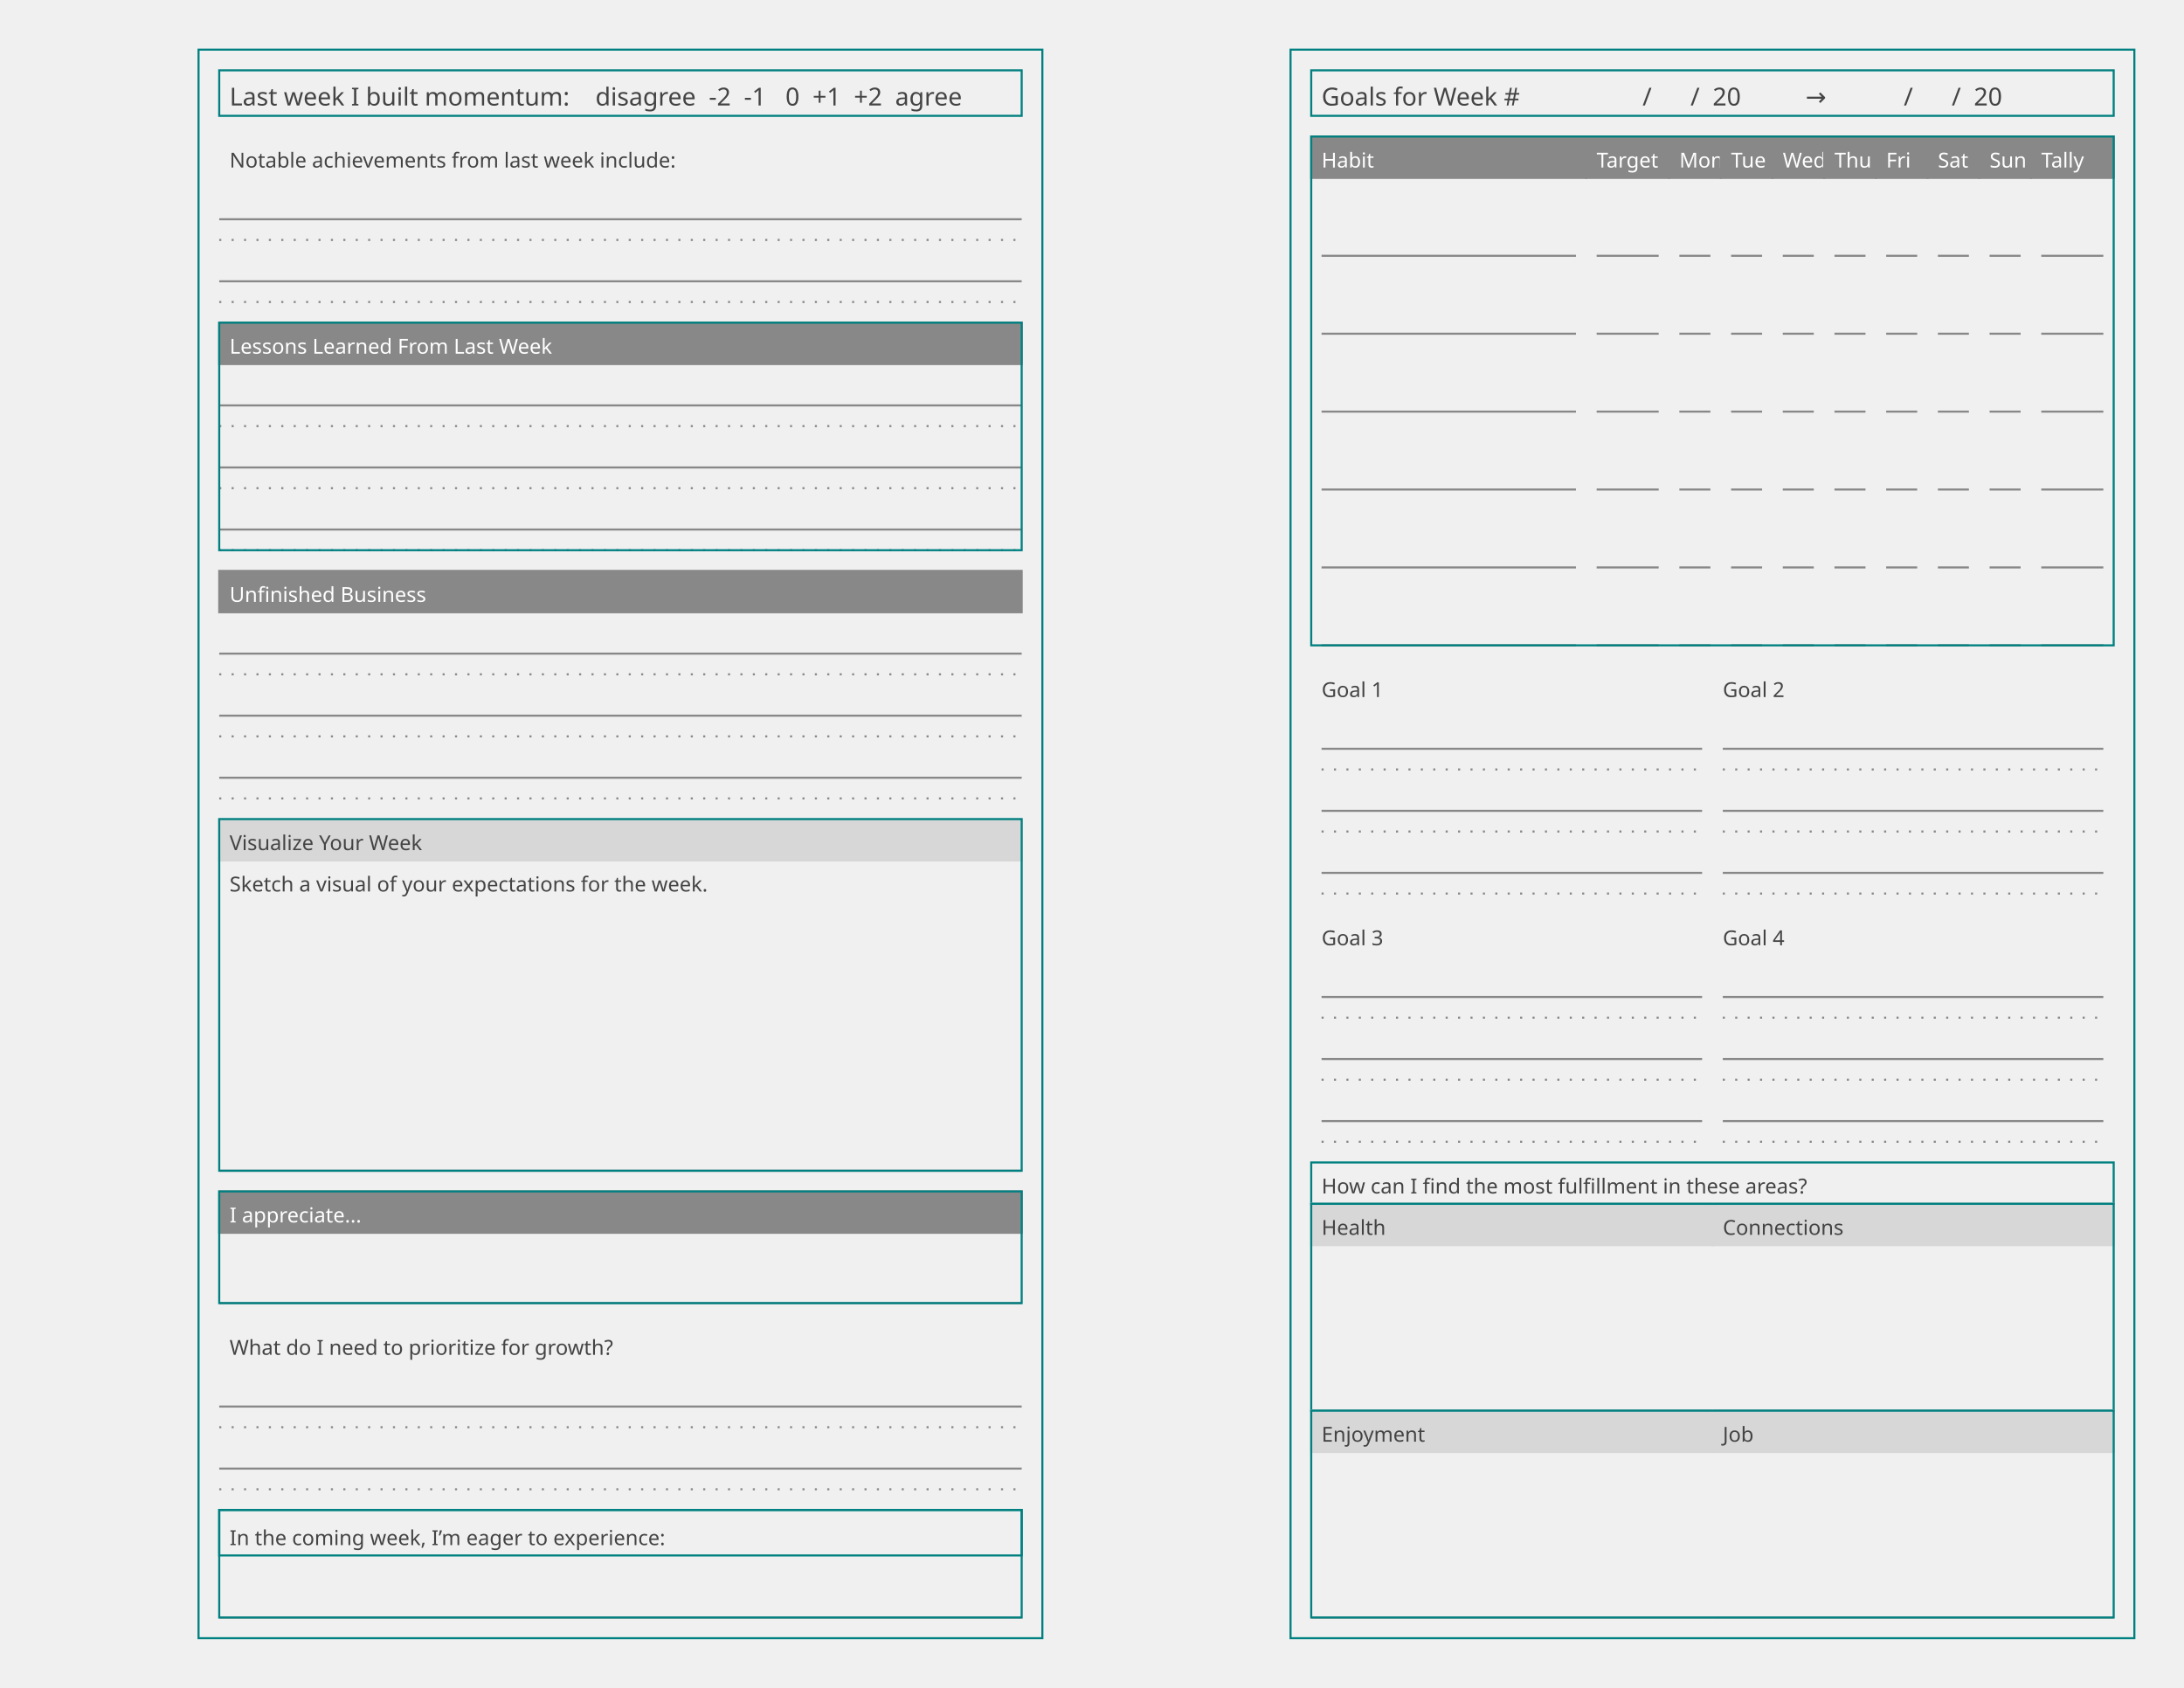
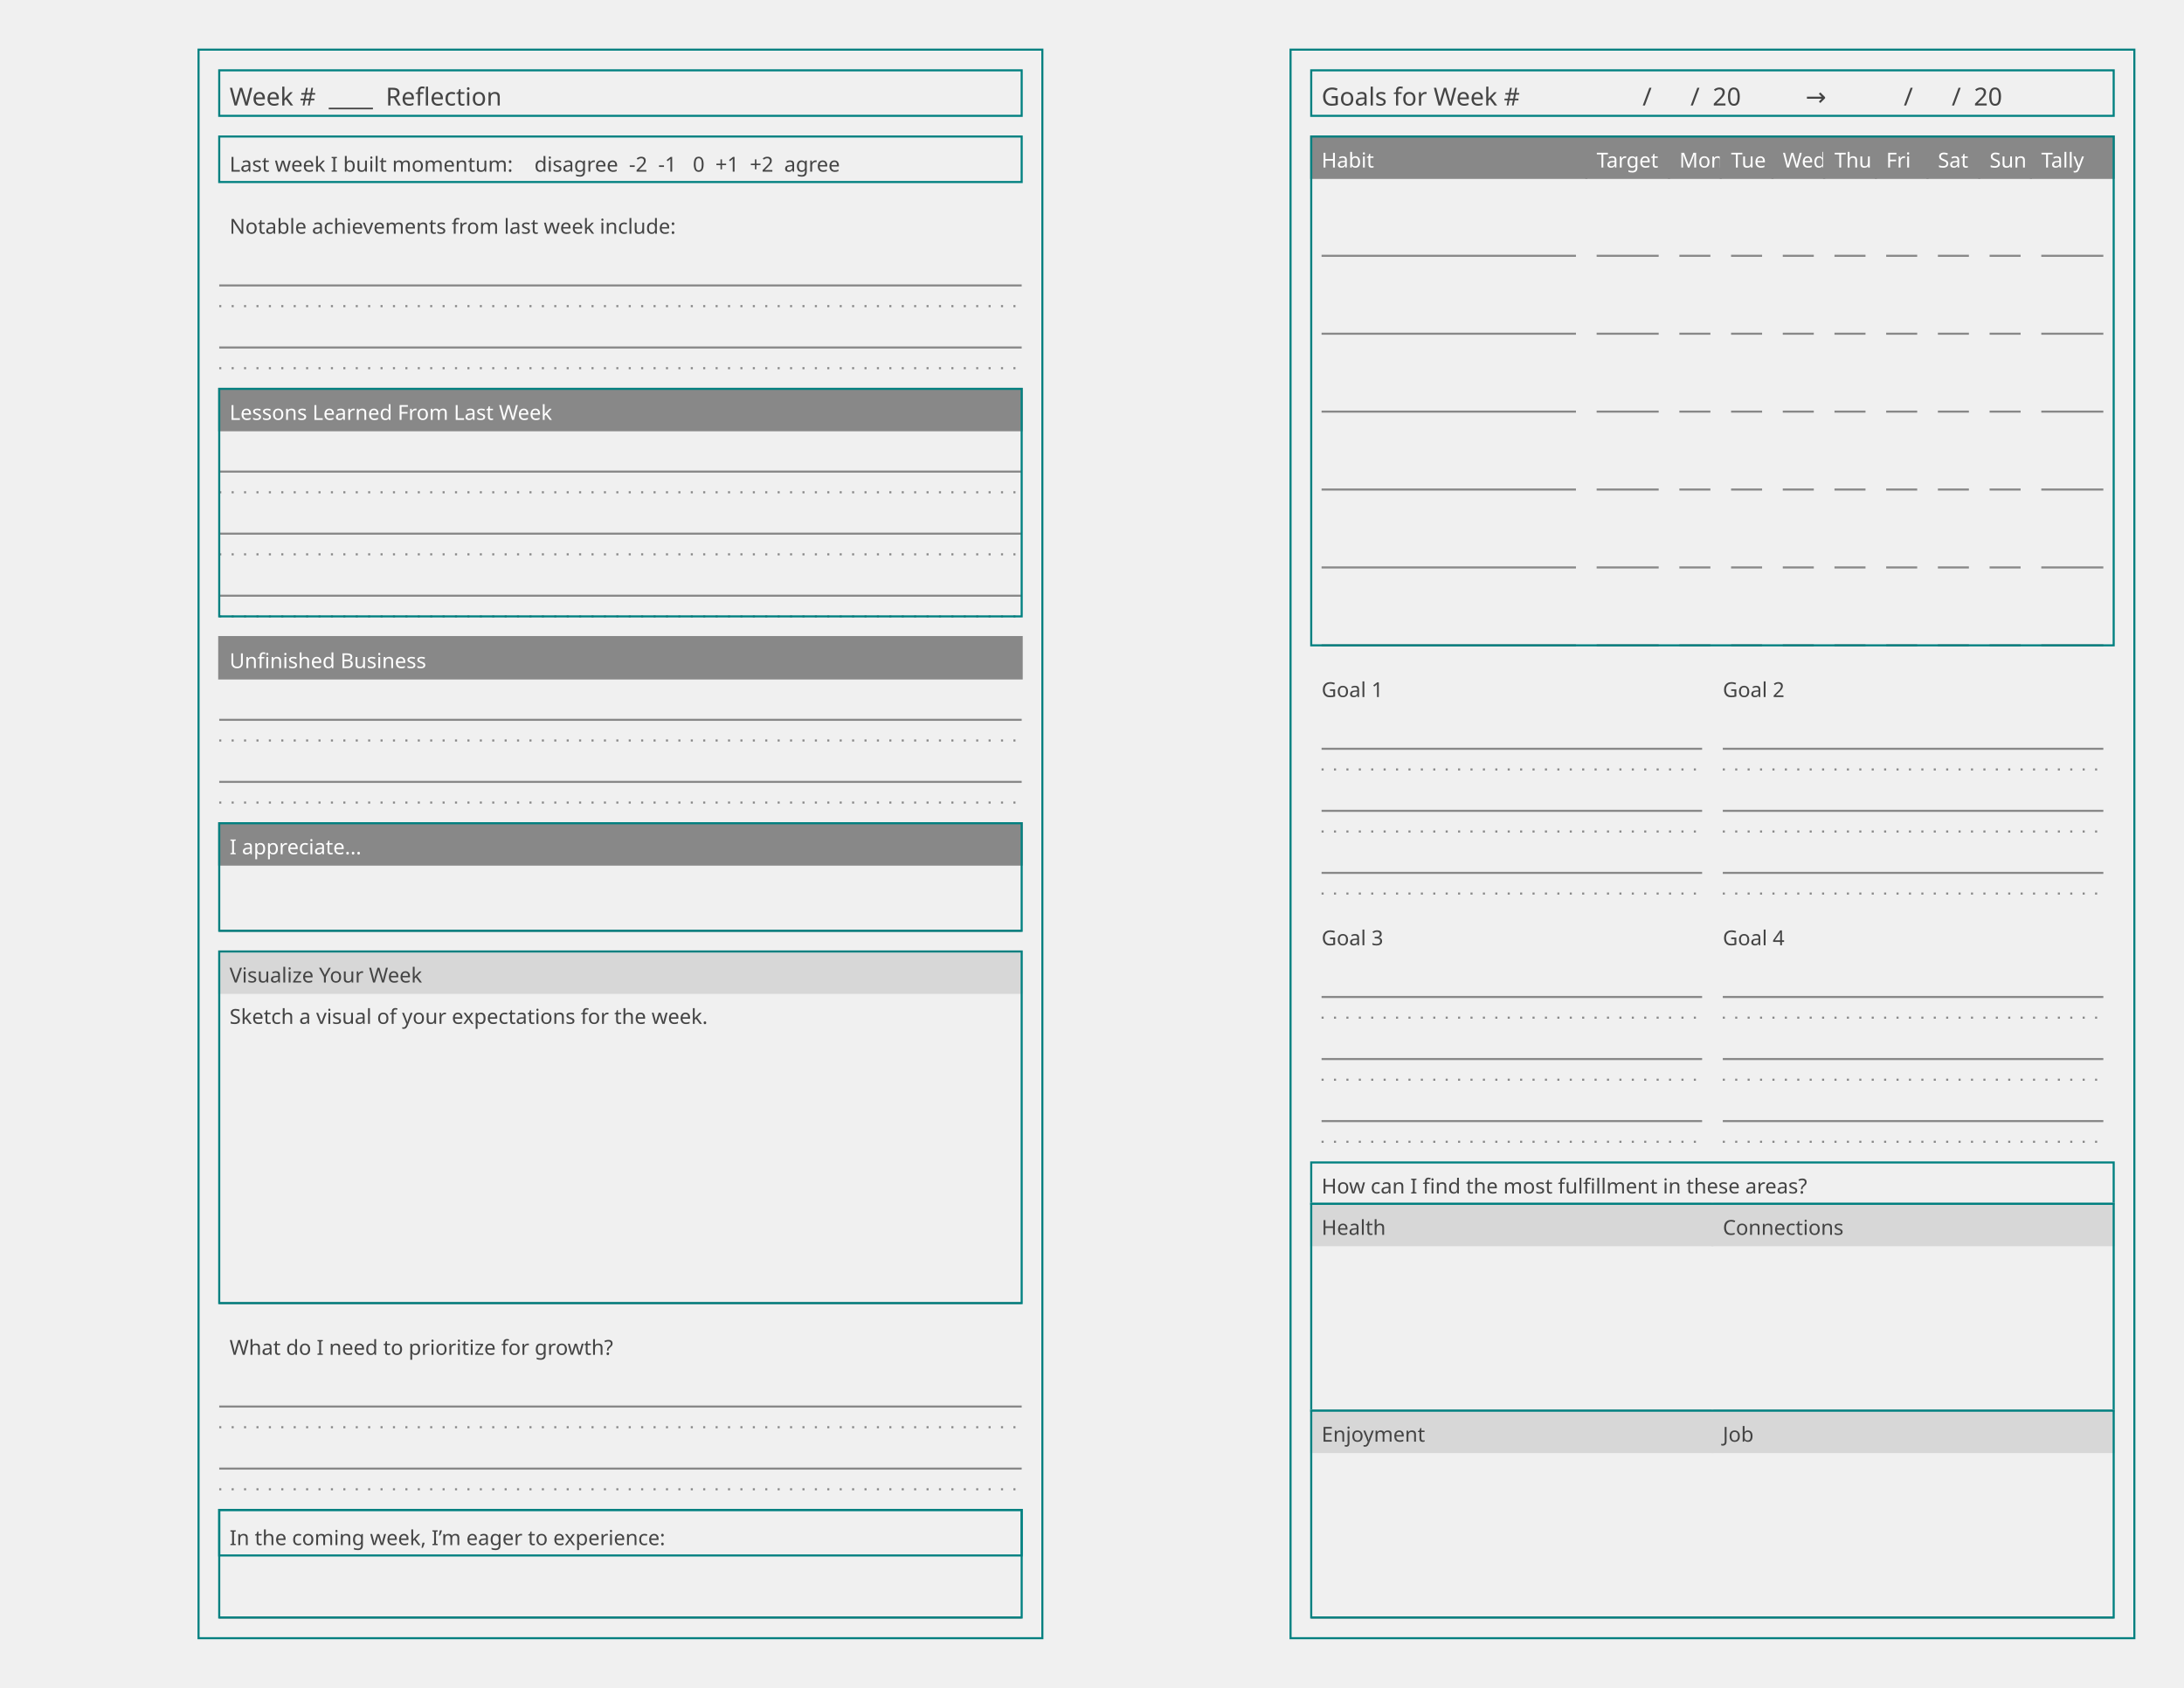
<svg xmlns="http://www.w3.org/2000/svg" baseProfile="tiny" height="8.5in" version="1.2" width="11in">
  <defs />
  <g transform="translate(96, 24.0)">
    <rect fill="none" height="768.0" stroke="#008080" width="408.0" x="0" y="0" />
    <g transform="translate(10, 10)">
      <rect fill="none" height="22" stroke="#008080" stroke-width="1" width="388.0" x="0" y="0" />
-       <text alignment-baseline="text-after-edge" fill="#444444" font-family="Trebuchet MS" font-size="12" text-anchor="start" transform="translate(5,17)">Last week I built momentum:    disagree  -2  -1   0  +1  +2  agree</text>
+       <text alignment-baseline="text-after-edge" fill="#444444" font-family="Trebuchet MS" font-size="12" text-anchor="start" transform="translate(5,17)">Week #  ____  Reflection</text>
    </g>
    <g transform="translate(10, 32)">
      <g transform="translate(0,10)">
+         <rect fill="none" height="22.0" stroke="#008080" stroke-width="1" width="388.0" x="0" y="0" />
+         <text alignment-baseline="text-after-edge" fill="#444444" font-family="Ubuntu Mono" font-size="10" text-anchor="start" transform="translate(5,17.0)">Last week I built momentum:    disagree  -2  -1   0  +1  +2  agree</text>
+       </g>
+       <g transform="translate(0,42.0)">
        <g>
          <g transform="translate(0,0)">
            <text alignment-baseline="text-after-edge" fill="#444444" font-family="Ubuntu Mono" font-size="10" text-anchor="start" transform="translate(5,15)">Notable achievements from last week include:</text>
          </g>
          <g transform="translate(0,20)">
            <g>
              <line stroke="#888888" stroke-dasharray="1,5" stroke-width="1" transform="translate(0,30.0)" x1="0" x2="388.0" y1="0" y2="0" />
              <line stroke="#888888" stroke-dasharray="1,5" stroke-width="1" transform="translate(0,60.0)" x1="0" x2="388.0" y1="0" y2="0" />
            </g>
            <g>
              <line stroke="#888888" stroke-dasharray="1,0" stroke-width="1" transform="translate(0,20.0)" x1="0" x2="388.0" y1="0" y2="0" />
              <line stroke="#888888" stroke-dasharray="1,0" stroke-width="1" transform="translate(0,50.0)" x1="0" x2="388.0" y1="0" y2="0" />
            </g>
          </g>
        </g>
      </g>
-       <g transform="translate(0,100)">
+       <g transform="translate(0,132.0)">
        <g>
          <g transform="translate(0,0)">
            <rect fill="#888888" height="20" stroke="#888888" stroke-width="1" width="388.0" x="0" y="0" />
            <text alignment-baseline="text-after-edge" fill="#ffffff" font-family="Trebuchet MS" font-size="10" text-anchor="start" transform="translate(5,15)">Lessons Learned From Last Week</text>
          </g>
          <g transform="translate(0,20)">
            <g>
              <line stroke="#888888" stroke-dasharray="1,5" stroke-width="1" transform="translate(0,30.0)" x1="0" x2="388.0" y1="0" y2="0" />
              <line stroke="#888888" stroke-dasharray="1,5" stroke-width="1" transform="translate(0,60.0)" x1="0" x2="388.0" y1="0" y2="0" />
              <line stroke="#888888" stroke-dasharray="1,5" stroke-width="1" transform="translate(0,90.0)" x1="0" x2="388.0" y1="0" y2="0" />
            </g>
            <g>
              <line stroke="#888888" stroke-dasharray="1,0" stroke-width="1" transform="translate(0,20.0)" x1="0" x2="388.0" y1="0" y2="0" />
              <line stroke="#888888" stroke-dasharray="1,0" stroke-width="1" transform="translate(0,50.0)" x1="0" x2="388.0" y1="0" y2="0" />
              <line stroke="#888888" stroke-dasharray="1,0" stroke-width="1" transform="translate(0,80.0)" x1="0" x2="388.0" y1="0" y2="0" />
            </g>
          </g>
        </g>
        <rect fill="none" height="110" stroke="#008080" stroke-width="1" width="388.0" x="0" y="0" />
      </g>
-       <g transform="translate(0,220)">
+       <g transform="translate(0,252.0)">
        <g>
          <g transform="translate(0,0)">
            <rect fill="#888888" height="20" stroke="#888888" stroke-width="1" width="388.0" x="0" y="0" />
            <text alignment-baseline="text-after-edge" fill="#ffffff" font-family="Trebuchet MS" font-size="10" text-anchor="start" transform="translate(5,15)">Unfinished Business</text>
          </g>
          <g transform="translate(0,20)">
            <g>
              <line stroke="#888888" stroke-dasharray="1,5" stroke-width="1" transform="translate(0,30.0)" x1="0" x2="388.0" y1="0" y2="0" />
              <line stroke="#888888" stroke-dasharray="1,5" stroke-width="1" transform="translate(0,60.0)" x1="0" x2="388.0" y1="0" y2="0" />
-               <line stroke="#888888" stroke-dasharray="1,5" stroke-width="1" transform="translate(0,90.0)" x1="0" x2="388.0" y1="0" y2="0" />
            </g>
            <g>
              <line stroke="#888888" stroke-dasharray="1,0" stroke-width="1" transform="translate(0,20.0)" x1="0" x2="388.0" y1="0" y2="0" />
              <line stroke="#888888" stroke-dasharray="1,0" stroke-width="1" transform="translate(0,50.0)" x1="0" x2="388.0" y1="0" y2="0" />
-               <line stroke="#888888" stroke-dasharray="1,0" stroke-width="1" transform="translate(0,80.0)" x1="0" x2="388.0" y1="0" y2="0" />
-             </g>
-           </g>
-         </g>
-       </g>
-       <g transform="translate(0,340)">
+             </g>
+           </g>
+         </g>
+       </g>
+       <g transform="translate(0,342.0)">
+         <g>
+           <g transform="translate(0,0)">
+             <rect fill="#888888" height="20" stroke="#888888" stroke-width="1" width="388.0" x="0" y="0" />
+             <text alignment-baseline="text-after-edge" fill="#ffffff" font-family="Trebuchet MS" font-size="10" text-anchor="start" transform="translate(5,15)">I appreciate...</text>
+           </g>
+           <g transform="translate(0,20)">
+             <line stroke="#888888" stroke-dasharray="1,0" stroke-width="1" transform="translate(0,32.0)" x1="0" x2="388.0" y1="0" y2="0" />
+           </g>
+         </g>
+         <rect fill="none" height="52.0" stroke="#008080" stroke-width="1" width="388.0" x="0" y="0" />
+       </g>
+       <g transform="translate(0,404.0)">
        <g transform="translate(0,0)">
          <rect fill="#d7d7d7" height="20" stroke="#d7d7d7" stroke-width="1" width="388.0" x="0" y="0" />
          <text alignment-baseline="text-after-edge" fill="#444444" font-family="Trebuchet MS" font-size="10" text-anchor="start" transform="translate(5,15)">Visualize Your Week</text>
        </g>
        <g transform="translate(0,20)">
          <g>
            <g transform="translate(0,0)">
              <text alignment-baseline="text-after-edge" fill="#444444" font-family="Ubuntu Mono" font-size="10" text-anchor="start" transform="translate(5,15)">Sketch a visual of your expectations for the week.</text>
            </g>
            <g transform="translate(0,20)">
              <line stroke="#888888" stroke-dasharray="1,0" stroke-width="1" transform="translate(0,130.0)" x1="0" x2="388.0" y1="0" y2="0" />
            </g>
          </g>
        </g>
        <rect fill="none" height="170" stroke="#008080" stroke-width="1" width="388.0" x="0" y="0" />
-       </g>
-       <g transform="translate(0,520)">
-         <g>
-           <g transform="translate(0,0)">
-             <rect fill="#888888" height="20" stroke="#888888" stroke-width="1" width="388.0" x="0" y="0" />
-             <text alignment-baseline="text-after-edge" fill="#ffffff" font-family="Trebuchet MS" font-size="10" text-anchor="start" transform="translate(5,15)">I appreciate...</text>
-           </g>
-           <g transform="translate(0,20)">
-             <line stroke="#888888" stroke-dasharray="1,0" stroke-width="1" transform="translate(0,34.0)" x1="0" x2="388.0" y1="0" y2="0" />
-           </g>
-         </g>
-         <rect fill="none" height="54.0" stroke="#008080" stroke-width="1" width="388.0" x="0" y="0" />
      </g>
      <g transform="translate(0,584.0)">
        <g>
          <g transform="translate(0,0)">
            <text alignment-baseline="text-after-edge" fill="#444444" font-family="Ubuntu Mono" font-size="10" text-anchor="start" transform="translate(5,15)">What do I need to prioritize for growth?</text>
          </g>
          <g transform="translate(0,20)">
            <g>
              <line stroke="#888888" stroke-dasharray="1,5" stroke-width="1" transform="translate(0,30.0)" x1="0" x2="388.0" y1="0" y2="0" />
              <line stroke="#888888" stroke-dasharray="1,5" stroke-width="1" transform="translate(0,60.0)" x1="0" x2="388.0" y1="0" y2="0" />
            </g>
            <g>
              <line stroke="#888888" stroke-dasharray="1,0" stroke-width="1" transform="translate(0,20.0)" x1="0" x2="388.0" y1="0" y2="0" />
              <line stroke="#888888" stroke-dasharray="1,0" stroke-width="1" transform="translate(0,50.0)" x1="0" x2="388.0" y1="0" y2="0" />
            </g>
          </g>
        </g>
      </g>
      <g transform="translate(0,674.0)">
        <g>
          <g transform="translate(0,0)">
            <rect fill="none" height="22.0" stroke="#008080" stroke-width="1" width="388.0" x="0" y="0" />
            <text alignment-baseline="text-after-edge" fill="#444444" font-family="Ubuntu Mono" font-size="10" text-anchor="start" transform="translate(5,17.0)">In the coming week, I’m eager to experience:</text>
          </g>
          <g transform="translate(0,22.0)">
            <line stroke="#888888" stroke-dasharray="1,0" stroke-width="1" transform="translate(0,30.0)" x1="0" x2="388.0" y1="0" y2="0" />
          </g>
        </g>
        <rect fill="none" height="52.0" stroke="#008080" stroke-width="1" width="388.0" x="0" y="0" />
      </g>
    </g>
  </g>
  <g transform="translate(624.0, 24.0)">
    <rect fill="none" height="768.0" stroke="#008080" width="408.0" x="0" y="0" />
    <g transform="translate(10, 10)">
      <rect fill="none" height="22" stroke="#008080" stroke-width="1" width="388.0" x="0" y="0" />
      <text alignment-baseline="text-after-edge" fill="#444444" font-family="Trebuchet MS" font-size="12" text-anchor="start" transform="translate(5,17)">Goals for Week #                   /      /  20          →            /      /  20    </text>
    </g>
    <g transform="translate(10, 32)">
      <g transform="translate(0,10)">
        <g>
          <g transform="translate(0,0)">
            <g>
              <g transform="translate(0,0)">
                <rect fill="#888888" height="20" stroke="#888888" stroke-width="1" width="133.0" x="0" y="0" />
                <text alignment-baseline="text-after-edge" fill="#ffffff" font-family="Trebuchet MS" font-size="10" text-anchor="start" transform="translate(5,15)">Habit</text>
              </g>
              <g transform="translate(0,20)">
                <line stroke="#888888" stroke-dasharray="1,0" stroke-width="1" transform="translate(5,37.66667)" x1="0" x2="123.0" y1="0" y2="0" />
                <line stroke="#888888" stroke-dasharray="1,0" stroke-width="1" transform="translate(5,75.33333)" x1="0" x2="123.0" y1="0" y2="0" />
                <line stroke="#888888" stroke-dasharray="1,0" stroke-width="1" transform="translate(5,113.0)" x1="0" x2="123.0" y1="0" y2="0" />
                <line stroke="#888888" stroke-dasharray="1,0" stroke-width="1" transform="translate(5,150.6667)" x1="0" x2="123.0" y1="0" y2="0" />
                <line stroke="#888888" stroke-dasharray="1,0" stroke-width="1" transform="translate(5,188.3333)" x1="0" x2="123.0" y1="0" y2="0" />
                <line stroke="#888888" stroke-dasharray="1,0" stroke-width="1" transform="translate(5,226)" x1="0" x2="123.0" y1="0" y2="0" />
              </g>
            </g>
          </g>
          <g transform="translate(133.0,0)">
            <g>
              <g transform="translate(0,0)">
                <rect fill="#888888" height="20" stroke="#888888" stroke-width="1" width="40" x="0" y="0" />
                <text alignment-baseline="text-after-edge" fill="#ffffff" font-family="Trebuchet MS" font-size="10" text-anchor="start" transform="translate(5,15)">Target</text>
              </g>
              <g transform="translate(0,20)">
                <line stroke="#888888" stroke-dasharray="1,0" stroke-width="1" transform="translate(5,37.66667)" x1="0" x2="30" y1="0" y2="0" />
                <line stroke="#888888" stroke-dasharray="1,0" stroke-width="1" transform="translate(5,75.33333)" x1="0" x2="30" y1="0" y2="0" />
                <line stroke="#888888" stroke-dasharray="1,0" stroke-width="1" transform="translate(5,113.0)" x1="0" x2="30" y1="0" y2="0" />
                <line stroke="#888888" stroke-dasharray="1,0" stroke-width="1" transform="translate(5,150.6667)" x1="0" x2="30" y1="0" y2="0" />
                <line stroke="#888888" stroke-dasharray="1,0" stroke-width="1" transform="translate(5,188.3333)" x1="0" x2="30" y1="0" y2="0" />
                <line stroke="#888888" stroke-dasharray="1,0" stroke-width="1" transform="translate(5,226)" x1="0" x2="30" y1="0" y2="0" />
              </g>
            </g>
          </g>
          <g transform="translate(173.0,0)">
            <g>
              <g transform="translate(0,0)">
                <rect fill="#888888" height="20" stroke="#888888" stroke-width="1" width="25" x="0" y="0" />
                <text alignment-baseline="text-after-edge" fill="#ffffff" font-family="Trebuchet MS" font-size="10" text-anchor="start" transform="translate(5,15)">Mon</text>
              </g>
              <g transform="translate(0,20)">
                <line stroke="#888888" stroke-dasharray="1,0" stroke-width="1" transform="translate(5,37.66667)" x1="0" x2="15" y1="0" y2="0" />
                <line stroke="#888888" stroke-dasharray="1,0" stroke-width="1" transform="translate(5,75.33333)" x1="0" x2="15" y1="0" y2="0" />
                <line stroke="#888888" stroke-dasharray="1,0" stroke-width="1" transform="translate(5,113.0)" x1="0" x2="15" y1="0" y2="0" />
                <line stroke="#888888" stroke-dasharray="1,0" stroke-width="1" transform="translate(5,150.6667)" x1="0" x2="15" y1="0" y2="0" />
                <line stroke="#888888" stroke-dasharray="1,0" stroke-width="1" transform="translate(5,188.3333)" x1="0" x2="15" y1="0" y2="0" />
                <line stroke="#888888" stroke-dasharray="1,0" stroke-width="1" transform="translate(5,226)" x1="0" x2="15" y1="0" y2="0" />
              </g>
            </g>
          </g>
          <g transform="translate(198.0,0)">
            <g>
              <g transform="translate(0,0)">
                <rect fill="#888888" height="20" stroke="#888888" stroke-width="1" width="25" x="0" y="0" />
                <text alignment-baseline="text-after-edge" fill="#ffffff" font-family="Trebuchet MS" font-size="10" text-anchor="start" transform="translate(5,15)">Tue</text>
              </g>
              <g transform="translate(0,20)">
                <line stroke="#888888" stroke-dasharray="1,0" stroke-width="1" transform="translate(5,37.66667)" x1="0" x2="15" y1="0" y2="0" />
                <line stroke="#888888" stroke-dasharray="1,0" stroke-width="1" transform="translate(5,75.33333)" x1="0" x2="15" y1="0" y2="0" />
                <line stroke="#888888" stroke-dasharray="1,0" stroke-width="1" transform="translate(5,113.0)" x1="0" x2="15" y1="0" y2="0" />
                <line stroke="#888888" stroke-dasharray="1,0" stroke-width="1" transform="translate(5,150.6667)" x1="0" x2="15" y1="0" y2="0" />
                <line stroke="#888888" stroke-dasharray="1,0" stroke-width="1" transform="translate(5,188.3333)" x1="0" x2="15" y1="0" y2="0" />
                <line stroke="#888888" stroke-dasharray="1,0" stroke-width="1" transform="translate(5,226)" x1="0" x2="15" y1="0" y2="0" />
              </g>
            </g>
          </g>
          <g transform="translate(223.0,0)">
            <g>
              <g transform="translate(0,0)">
                <rect fill="#888888" height="20" stroke="#888888" stroke-width="1" width="25" x="0" y="0" />
                <text alignment-baseline="text-after-edge" fill="#ffffff" font-family="Trebuchet MS" font-size="10" text-anchor="start" transform="translate(5,15)">Wed</text>
              </g>
              <g transform="translate(0,20)">
                <line stroke="#888888" stroke-dasharray="1,0" stroke-width="1" transform="translate(5,37.66667)" x1="0" x2="15" y1="0" y2="0" />
                <line stroke="#888888" stroke-dasharray="1,0" stroke-width="1" transform="translate(5,75.33333)" x1="0" x2="15" y1="0" y2="0" />
                <line stroke="#888888" stroke-dasharray="1,0" stroke-width="1" transform="translate(5,113.0)" x1="0" x2="15" y1="0" y2="0" />
                <line stroke="#888888" stroke-dasharray="1,0" stroke-width="1" transform="translate(5,150.6667)" x1="0" x2="15" y1="0" y2="0" />
                <line stroke="#888888" stroke-dasharray="1,0" stroke-width="1" transform="translate(5,188.3333)" x1="0" x2="15" y1="0" y2="0" />
                <line stroke="#888888" stroke-dasharray="1,0" stroke-width="1" transform="translate(5,226)" x1="0" x2="15" y1="0" y2="0" />
              </g>
            </g>
          </g>
          <g transform="translate(248.0,0)">
            <g>
              <g transform="translate(0,0)">
                <rect fill="#888888" height="20" stroke="#888888" stroke-width="1" width="25" x="0" y="0" />
                <text alignment-baseline="text-after-edge" fill="#ffffff" font-family="Trebuchet MS" font-size="10" text-anchor="start" transform="translate(5,15)">Thu</text>
              </g>
              <g transform="translate(0,20)">
                <line stroke="#888888" stroke-dasharray="1,0" stroke-width="1" transform="translate(5,37.66667)" x1="0" x2="15" y1="0" y2="0" />
                <line stroke="#888888" stroke-dasharray="1,0" stroke-width="1" transform="translate(5,75.33333)" x1="0" x2="15" y1="0" y2="0" />
                <line stroke="#888888" stroke-dasharray="1,0" stroke-width="1" transform="translate(5,113.0)" x1="0" x2="15" y1="0" y2="0" />
                <line stroke="#888888" stroke-dasharray="1,0" stroke-width="1" transform="translate(5,150.6667)" x1="0" x2="15" y1="0" y2="0" />
                <line stroke="#888888" stroke-dasharray="1,0" stroke-width="1" transform="translate(5,188.3333)" x1="0" x2="15" y1="0" y2="0" />
                <line stroke="#888888" stroke-dasharray="1,0" stroke-width="1" transform="translate(5,226)" x1="0" x2="15" y1="0" y2="0" />
              </g>
            </g>
          </g>
          <g transform="translate(273.0,0)">
            <g>
              <g transform="translate(0,0)">
                <rect fill="#888888" height="20" stroke="#888888" stroke-width="1" width="25" x="0" y="0" />
                <text alignment-baseline="text-after-edge" fill="#ffffff" font-family="Trebuchet MS" font-size="10" text-anchor="start" transform="translate(5,15)">Fri</text>
              </g>
              <g transform="translate(0,20)">
                <line stroke="#888888" stroke-dasharray="1,0" stroke-width="1" transform="translate(5,37.66667)" x1="0" x2="15" y1="0" y2="0" />
                <line stroke="#888888" stroke-dasharray="1,0" stroke-width="1" transform="translate(5,75.33333)" x1="0" x2="15" y1="0" y2="0" />
                <line stroke="#888888" stroke-dasharray="1,0" stroke-width="1" transform="translate(5,113.0)" x1="0" x2="15" y1="0" y2="0" />
                <line stroke="#888888" stroke-dasharray="1,0" stroke-width="1" transform="translate(5,150.6667)" x1="0" x2="15" y1="0" y2="0" />
                <line stroke="#888888" stroke-dasharray="1,0" stroke-width="1" transform="translate(5,188.3333)" x1="0" x2="15" y1="0" y2="0" />
                <line stroke="#888888" stroke-dasharray="1,0" stroke-width="1" transform="translate(5,226)" x1="0" x2="15" y1="0" y2="0" />
              </g>
            </g>
          </g>
          <g transform="translate(298.0,0)">
            <g>
              <g transform="translate(0,0)">
                <rect fill="#888888" height="20" stroke="#888888" stroke-width="1" width="25" x="0" y="0" />
                <text alignment-baseline="text-after-edge" fill="#ffffff" font-family="Trebuchet MS" font-size="10" text-anchor="start" transform="translate(5,15)">Sat</text>
              </g>
              <g transform="translate(0,20)">
                <line stroke="#888888" stroke-dasharray="1,0" stroke-width="1" transform="translate(5,37.66667)" x1="0" x2="15" y1="0" y2="0" />
                <line stroke="#888888" stroke-dasharray="1,0" stroke-width="1" transform="translate(5,75.33333)" x1="0" x2="15" y1="0" y2="0" />
                <line stroke="#888888" stroke-dasharray="1,0" stroke-width="1" transform="translate(5,113.0)" x1="0" x2="15" y1="0" y2="0" />
                <line stroke="#888888" stroke-dasharray="1,0" stroke-width="1" transform="translate(5,150.6667)" x1="0" x2="15" y1="0" y2="0" />
                <line stroke="#888888" stroke-dasharray="1,0" stroke-width="1" transform="translate(5,188.3333)" x1="0" x2="15" y1="0" y2="0" />
                <line stroke="#888888" stroke-dasharray="1,0" stroke-width="1" transform="translate(5,226)" x1="0" x2="15" y1="0" y2="0" />
              </g>
            </g>
          </g>
          <g transform="translate(323.0,0)">
            <g>
              <g transform="translate(0,0)">
                <rect fill="#888888" height="20" stroke="#888888" stroke-width="1" width="25" x="0" y="0" />
                <text alignment-baseline="text-after-edge" fill="#ffffff" font-family="Trebuchet MS" font-size="10" text-anchor="start" transform="translate(5,15)">Sun</text>
              </g>
              <g transform="translate(0,20)">
                <line stroke="#888888" stroke-dasharray="1,0" stroke-width="1" transform="translate(5,37.66667)" x1="0" x2="15" y1="0" y2="0" />
                <line stroke="#888888" stroke-dasharray="1,0" stroke-width="1" transform="translate(5,75.33333)" x1="0" x2="15" y1="0" y2="0" />
                <line stroke="#888888" stroke-dasharray="1,0" stroke-width="1" transform="translate(5,113.0)" x1="0" x2="15" y1="0" y2="0" />
                <line stroke="#888888" stroke-dasharray="1,0" stroke-width="1" transform="translate(5,150.6667)" x1="0" x2="15" y1="0" y2="0" />
                <line stroke="#888888" stroke-dasharray="1,0" stroke-width="1" transform="translate(5,188.3333)" x1="0" x2="15" y1="0" y2="0" />
                <line stroke="#888888" stroke-dasharray="1,0" stroke-width="1" transform="translate(5,226)" x1="0" x2="15" y1="0" y2="0" />
              </g>
            </g>
          </g>
          <g transform="translate(348.0,0)">
            <g>
              <g transform="translate(0,0)">
                <rect fill="#888888" height="20" stroke="#888888" stroke-width="1" width="40" x="0" y="0" />
                <text alignment-baseline="text-after-edge" fill="#ffffff" font-family="Trebuchet MS" font-size="10" text-anchor="start" transform="translate(5,15)">Tally</text>
              </g>
              <g transform="translate(0,20)">
                <line stroke="#888888" stroke-dasharray="1,0" stroke-width="1" transform="translate(5,37.66667)" x1="0" x2="30" y1="0" y2="0" />
                <line stroke="#888888" stroke-dasharray="1,0" stroke-width="1" transform="translate(5,75.33333)" x1="0" x2="30" y1="0" y2="0" />
                <line stroke="#888888" stroke-dasharray="1,0" stroke-width="1" transform="translate(5,113.0)" x1="0" x2="30" y1="0" y2="0" />
                <line stroke="#888888" stroke-dasharray="1,0" stroke-width="1" transform="translate(5,150.6667)" x1="0" x2="30" y1="0" y2="0" />
                <line stroke="#888888" stroke-dasharray="1,0" stroke-width="1" transform="translate(5,188.3333)" x1="0" x2="30" y1="0" y2="0" />
                <line stroke="#888888" stroke-dasharray="1,0" stroke-width="1" transform="translate(5,226)" x1="0" x2="30" y1="0" y2="0" />
              </g>
            </g>
          </g>
        </g>
        <rect fill="none" height="246.0" stroke="#008080" stroke-width="1" width="388.0" x="0" y="0" />
      </g>
      <g transform="translate(0,266.0)">
        <g>
          <g transform="translate(0,0)">
            <g>
              <g transform="translate(0,0)">
                <text alignment-baseline="text-after-edge" fill="#444444" font-family="Trebuchet MS" font-size="10" text-anchor="start" transform="translate(5,15)">Goal 1</text>
              </g>
              <g transform="translate(0,20)">
                <g>
                  <line stroke="#888888" stroke-dasharray="1,5" stroke-width="1" transform="translate(5,30.0)" x1="0" x2="184.0" y1="0" y2="0" />
                  <line stroke="#888888" stroke-dasharray="1,5" stroke-width="1" transform="translate(5,60.0)" x1="0" x2="184.0" y1="0" y2="0" />
                  <line stroke="#888888" stroke-dasharray="1,5" stroke-width="1" transform="translate(5,90.0)" x1="0" x2="184.0" y1="0" y2="0" />
                </g>
                <g>
                  <line stroke="#888888" stroke-dasharray="1,0" stroke-width="1" transform="translate(5,20.0)" x1="0" x2="184.0" y1="0" y2="0" />
                  <line stroke="#888888" stroke-dasharray="1,0" stroke-width="1" transform="translate(5,50.0)" x1="0" x2="184.0" y1="0" y2="0" />
                  <line stroke="#888888" stroke-dasharray="1,0" stroke-width="1" transform="translate(5,80.0)" x1="0" x2="184.0" y1="0" y2="0" />
                </g>
              </g>
            </g>
          </g>
          <g transform="translate(194.0,0)">
            <g>
              <g transform="translate(0,0)">
                <text alignment-baseline="text-after-edge" fill="#444444" font-family="Trebuchet MS" font-size="10" text-anchor="start" transform="translate(5,15)">Goal 2</text>
              </g>
              <g transform="translate(0,20)">
                <g>
                  <line stroke="#888888" stroke-dasharray="1,5" stroke-width="1" transform="translate(5,30.0)" x1="0" x2="184.0" y1="0" y2="0" />
                  <line stroke="#888888" stroke-dasharray="1,5" stroke-width="1" transform="translate(5,60.0)" x1="0" x2="184.0" y1="0" y2="0" />
                  <line stroke="#888888" stroke-dasharray="1,5" stroke-width="1" transform="translate(5,90.0)" x1="0" x2="184.0" y1="0" y2="0" />
                </g>
                <g>
                  <line stroke="#888888" stroke-dasharray="1,0" stroke-width="1" transform="translate(5,20.0)" x1="0" x2="184.0" y1="0" y2="0" />
                  <line stroke="#888888" stroke-dasharray="1,0" stroke-width="1" transform="translate(5,50.0)" x1="0" x2="184.0" y1="0" y2="0" />
                  <line stroke="#888888" stroke-dasharray="1,0" stroke-width="1" transform="translate(5,80.0)" x1="0" x2="184.0" y1="0" y2="0" />
                </g>
              </g>
            </g>
          </g>
        </g>
      </g>
      <g transform="translate(0,386.0)">
        <g>
          <g transform="translate(0,0)">
            <g>
              <g transform="translate(0,0)">
                <text alignment-baseline="text-after-edge" fill="#444444" font-family="Trebuchet MS" font-size="10" text-anchor="start" transform="translate(5,15)">Goal 3</text>
              </g>
              <g transform="translate(0,20)">
                <g>
                  <line stroke="#888888" stroke-dasharray="1,5" stroke-width="1" transform="translate(5,30.0)" x1="0" x2="184.0" y1="0" y2="0" />
                  <line stroke="#888888" stroke-dasharray="1,5" stroke-width="1" transform="translate(5,60.0)" x1="0" x2="184.0" y1="0" y2="0" />
                  <line stroke="#888888" stroke-dasharray="1,5" stroke-width="1" transform="translate(5,90.0)" x1="0" x2="184.0" y1="0" y2="0" />
                </g>
                <g>
                  <line stroke="#888888" stroke-dasharray="1,0" stroke-width="1" transform="translate(5,20.0)" x1="0" x2="184.0" y1="0" y2="0" />
                  <line stroke="#888888" stroke-dasharray="1,0" stroke-width="1" transform="translate(5,50.0)" x1="0" x2="184.0" y1="0" y2="0" />
                  <line stroke="#888888" stroke-dasharray="1,0" stroke-width="1" transform="translate(5,80.0)" x1="0" x2="184.0" y1="0" y2="0" />
                </g>
              </g>
            </g>
          </g>
          <g transform="translate(194.0,0)">
            <g>
              <g transform="translate(0,0)">
                <text alignment-baseline="text-after-edge" fill="#444444" font-family="Trebuchet MS" font-size="10" text-anchor="start" transform="translate(5,15)">Goal 4</text>
              </g>
              <g transform="translate(0,20)">
                <g>
                  <line stroke="#888888" stroke-dasharray="1,5" stroke-width="1" transform="translate(5,30.0)" x1="0" x2="184.0" y1="0" y2="0" />
                  <line stroke="#888888" stroke-dasharray="1,5" stroke-width="1" transform="translate(5,60.0)" x1="0" x2="184.0" y1="0" y2="0" />
                  <line stroke="#888888" stroke-dasharray="1,5" stroke-width="1" transform="translate(5,90.0)" x1="0" x2="184.0" y1="0" y2="0" />
                </g>
                <g>
                  <line stroke="#888888" stroke-dasharray="1,0" stroke-width="1" transform="translate(5,20.0)" x1="0" x2="184.0" y1="0" y2="0" />
                  <line stroke="#888888" stroke-dasharray="1,0" stroke-width="1" transform="translate(5,50.0)" x1="0" x2="184.0" y1="0" y2="0" />
                  <line stroke="#888888" stroke-dasharray="1,0" stroke-width="1" transform="translate(5,80.0)" x1="0" x2="184.0" y1="0" y2="0" />
                </g>
              </g>
            </g>
          </g>
        </g>
      </g>
      <g transform="translate(0,506.0)">
        <g transform="translate(0,0)">
          <rect fill="none" height="20" stroke="#008080" stroke-width="1" width="388.0" x="0" y="0" />
          <text alignment-baseline="text-after-edge" fill="#444444" font-family="Trebuchet MS" font-size="10" text-anchor="start" transform="translate(5,15)">How can I find the most fulfillment in these areas?</text>
        </g>
        <g transform="translate(0,20)">
          <g>
            <g transform="translate(0,0)">
              <g>
                <g transform="translate(0,0)">
                  <rect fill="#d7d7d7" height="20" stroke="#d7d7d7" stroke-width="1" width="194.0" x="0" y="0" />
                  <text alignment-baseline="text-after-edge" fill="#444444" font-family="Trebuchet MS" font-size="10" text-anchor="start" transform="translate(5,15)">Health</text>
                </g>
                <g transform="translate(0,20)">
                  <line stroke="#888888" stroke-dasharray="1,0" stroke-width="1" transform="translate(0,80.0)" x1="0" x2="194.0" y1="0" y2="0" />
                </g>
              </g>
            </g>
            <g transform="translate(194.0,0)">
              <g>
                <g transform="translate(0,0)">
                  <rect fill="#d7d7d7" height="20" stroke="#d7d7d7" stroke-width="1" width="194.0" x="0" y="0" />
                  <text alignment-baseline="text-after-edge" fill="#444444" font-family="Trebuchet MS" font-size="10" text-anchor="start" transform="translate(5,15)">Connections</text>
                </g>
                <g transform="translate(0,20)">
                  <line stroke="#888888" stroke-dasharray="1,0" stroke-width="1" transform="translate(0,80.0)" x1="0" x2="194.0" y1="0" y2="0" />
                </g>
              </g>
            </g>
          </g>
          <rect fill="none" height="100" stroke="#008080" stroke-width="1" width="388.0" x="0" y="0" />
        </g>
        <g transform="translate(0,120)">
          <g>
            <g transform="translate(0,0)">
              <g>
                <g transform="translate(0,0)">
                  <rect fill="#d7d7d7" height="20" stroke="#d7d7d7" stroke-width="1" width="194.0" x="0" y="0" />
                  <text alignment-baseline="text-after-edge" fill="#444444" font-family="Trebuchet MS" font-size="10" text-anchor="start" transform="translate(5,15)">Enjoyment</text>
                </g>
                <g transform="translate(0,20)">
                  <line stroke="#888888" stroke-dasharray="1,0" stroke-width="1" transform="translate(0,80.0)" x1="0" x2="194.0" y1="0" y2="0" />
                </g>
              </g>
            </g>
            <g transform="translate(194.0,0)">
              <g>
                <g transform="translate(0,0)">
                  <rect fill="#d7d7d7" height="20" stroke="#d7d7d7" stroke-width="1" width="194.0" x="0" y="0" />
                  <text alignment-baseline="text-after-edge" fill="#444444" font-family="Trebuchet MS" font-size="10" text-anchor="start" transform="translate(5,15)">Job</text>
                </g>
                <g transform="translate(0,20)">
                  <line stroke="#888888" stroke-dasharray="1,0" stroke-width="1" transform="translate(0,80.0)" x1="0" x2="194.0" y1="0" y2="0" />
                </g>
              </g>
            </g>
          </g>
          <rect fill="none" height="100" stroke="#008080" stroke-width="1" width="388.0" x="0" y="0" />
        </g>
      </g>
    </g>
  </g>
</svg>
